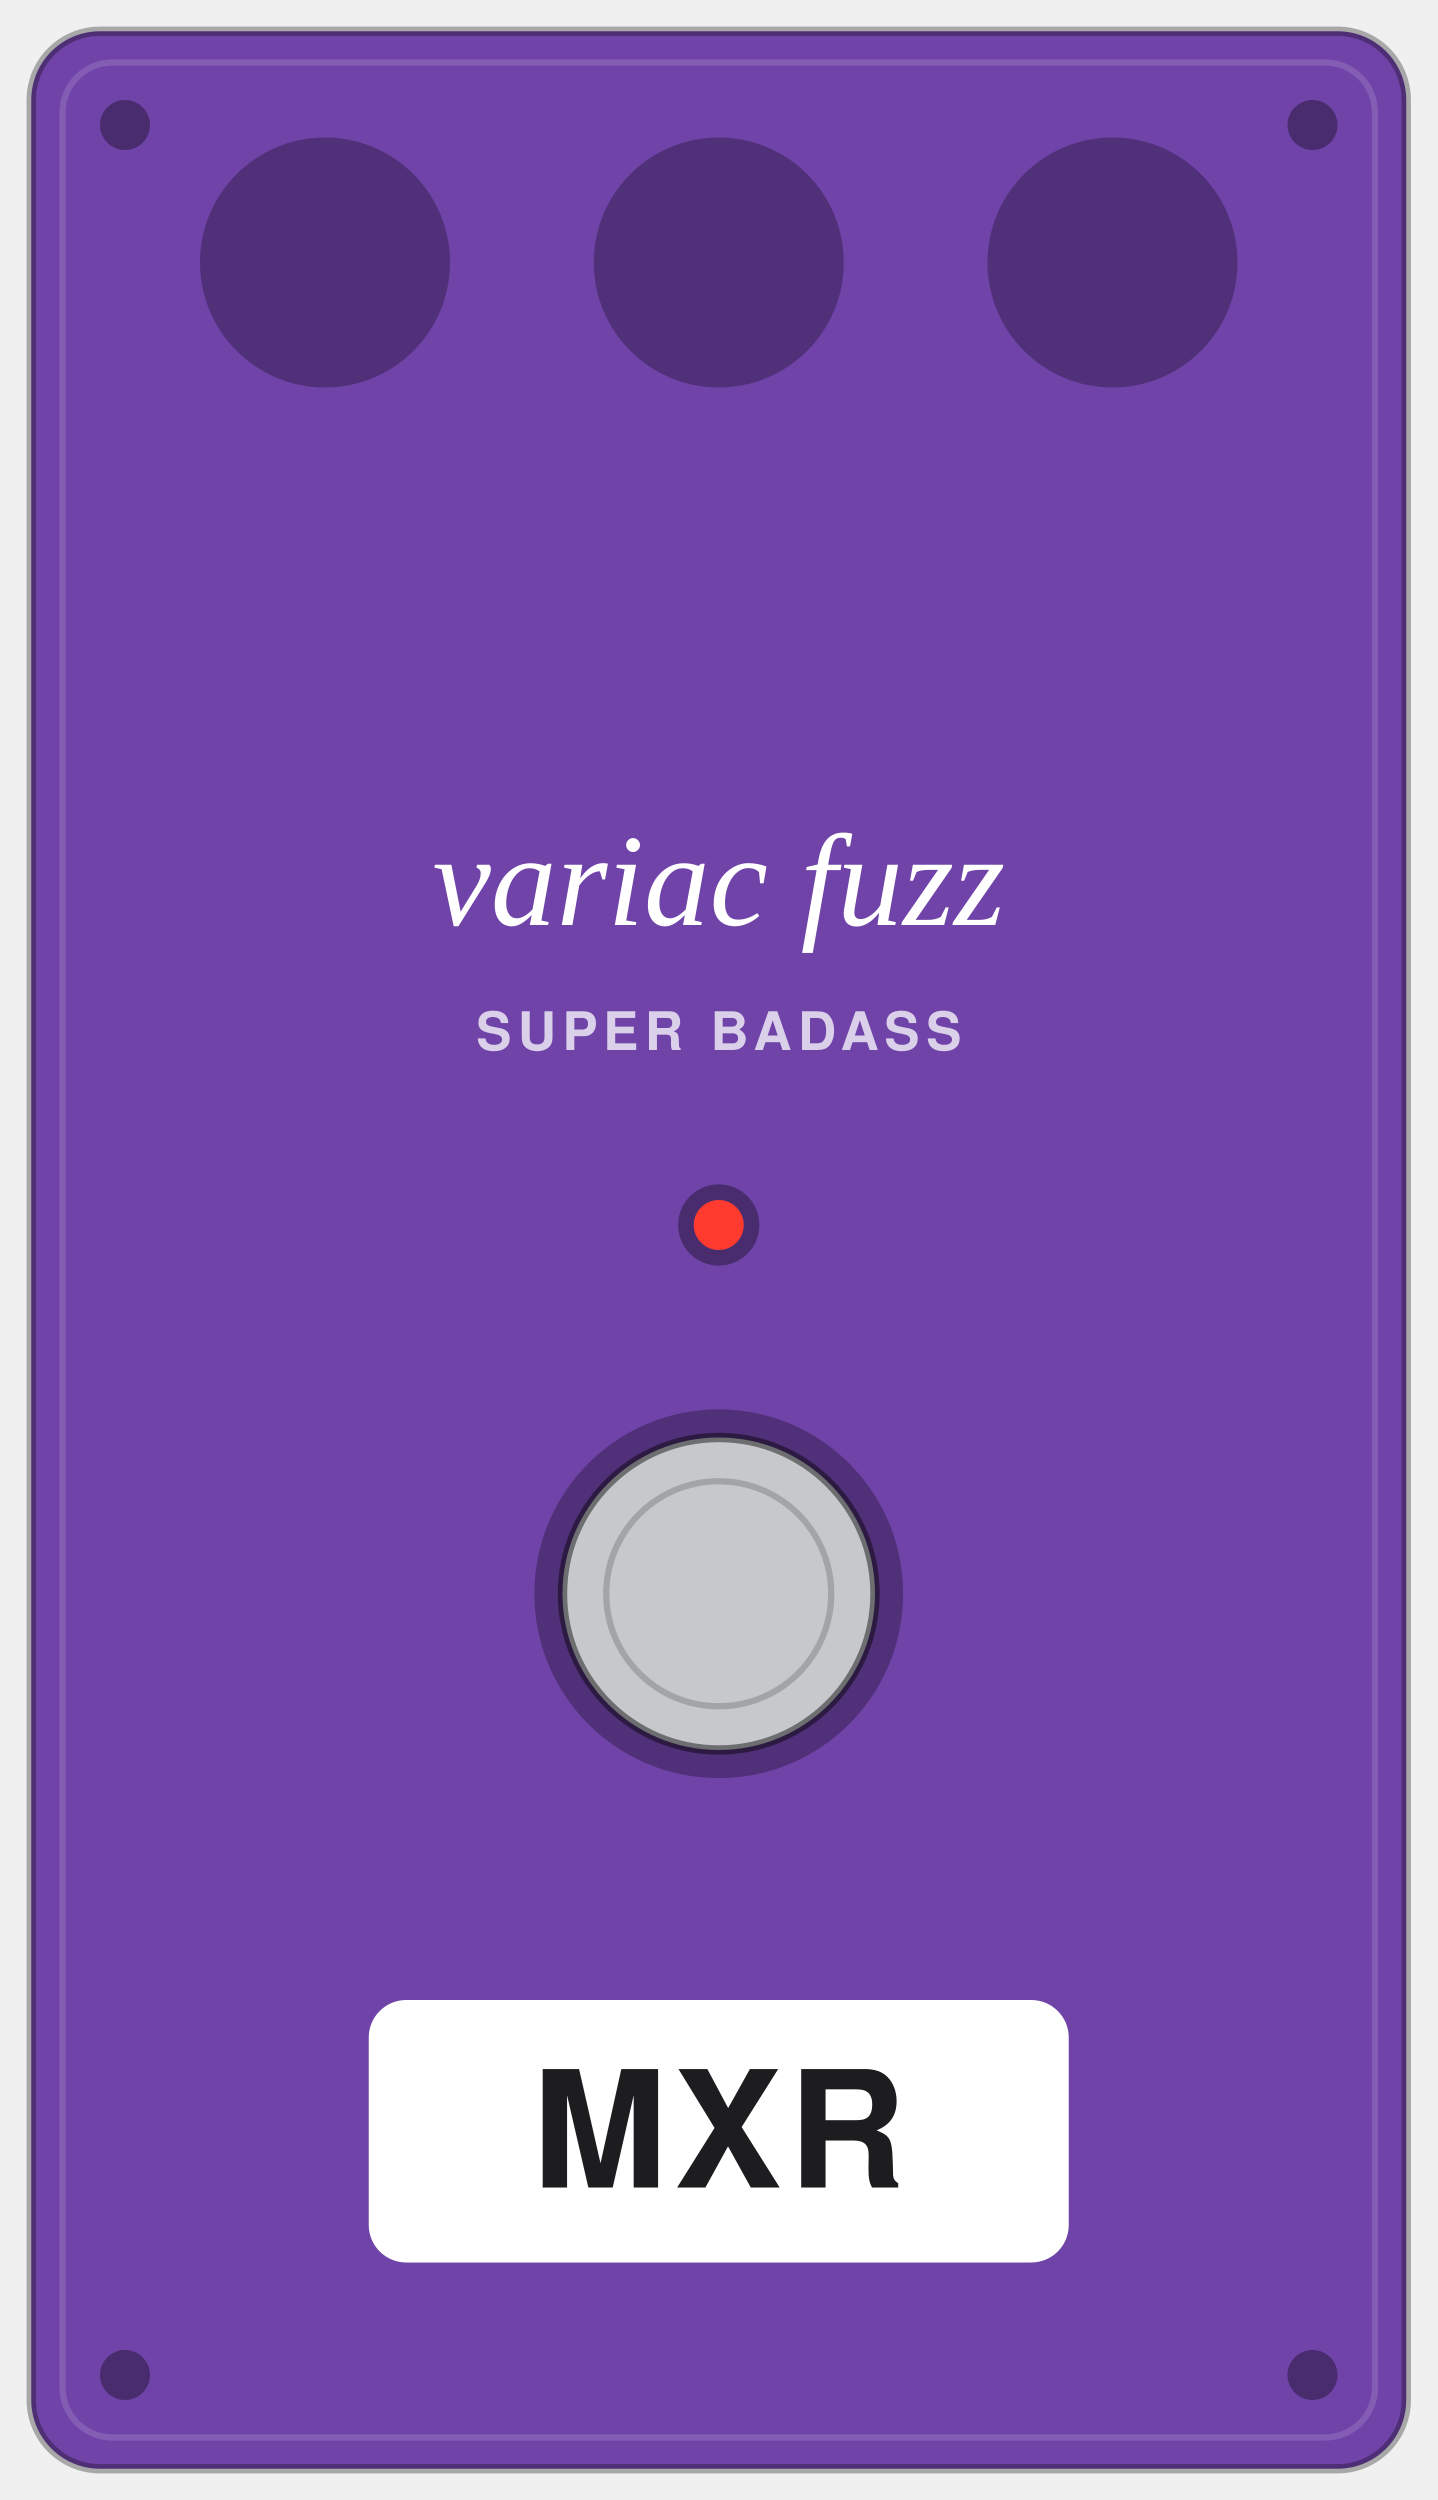
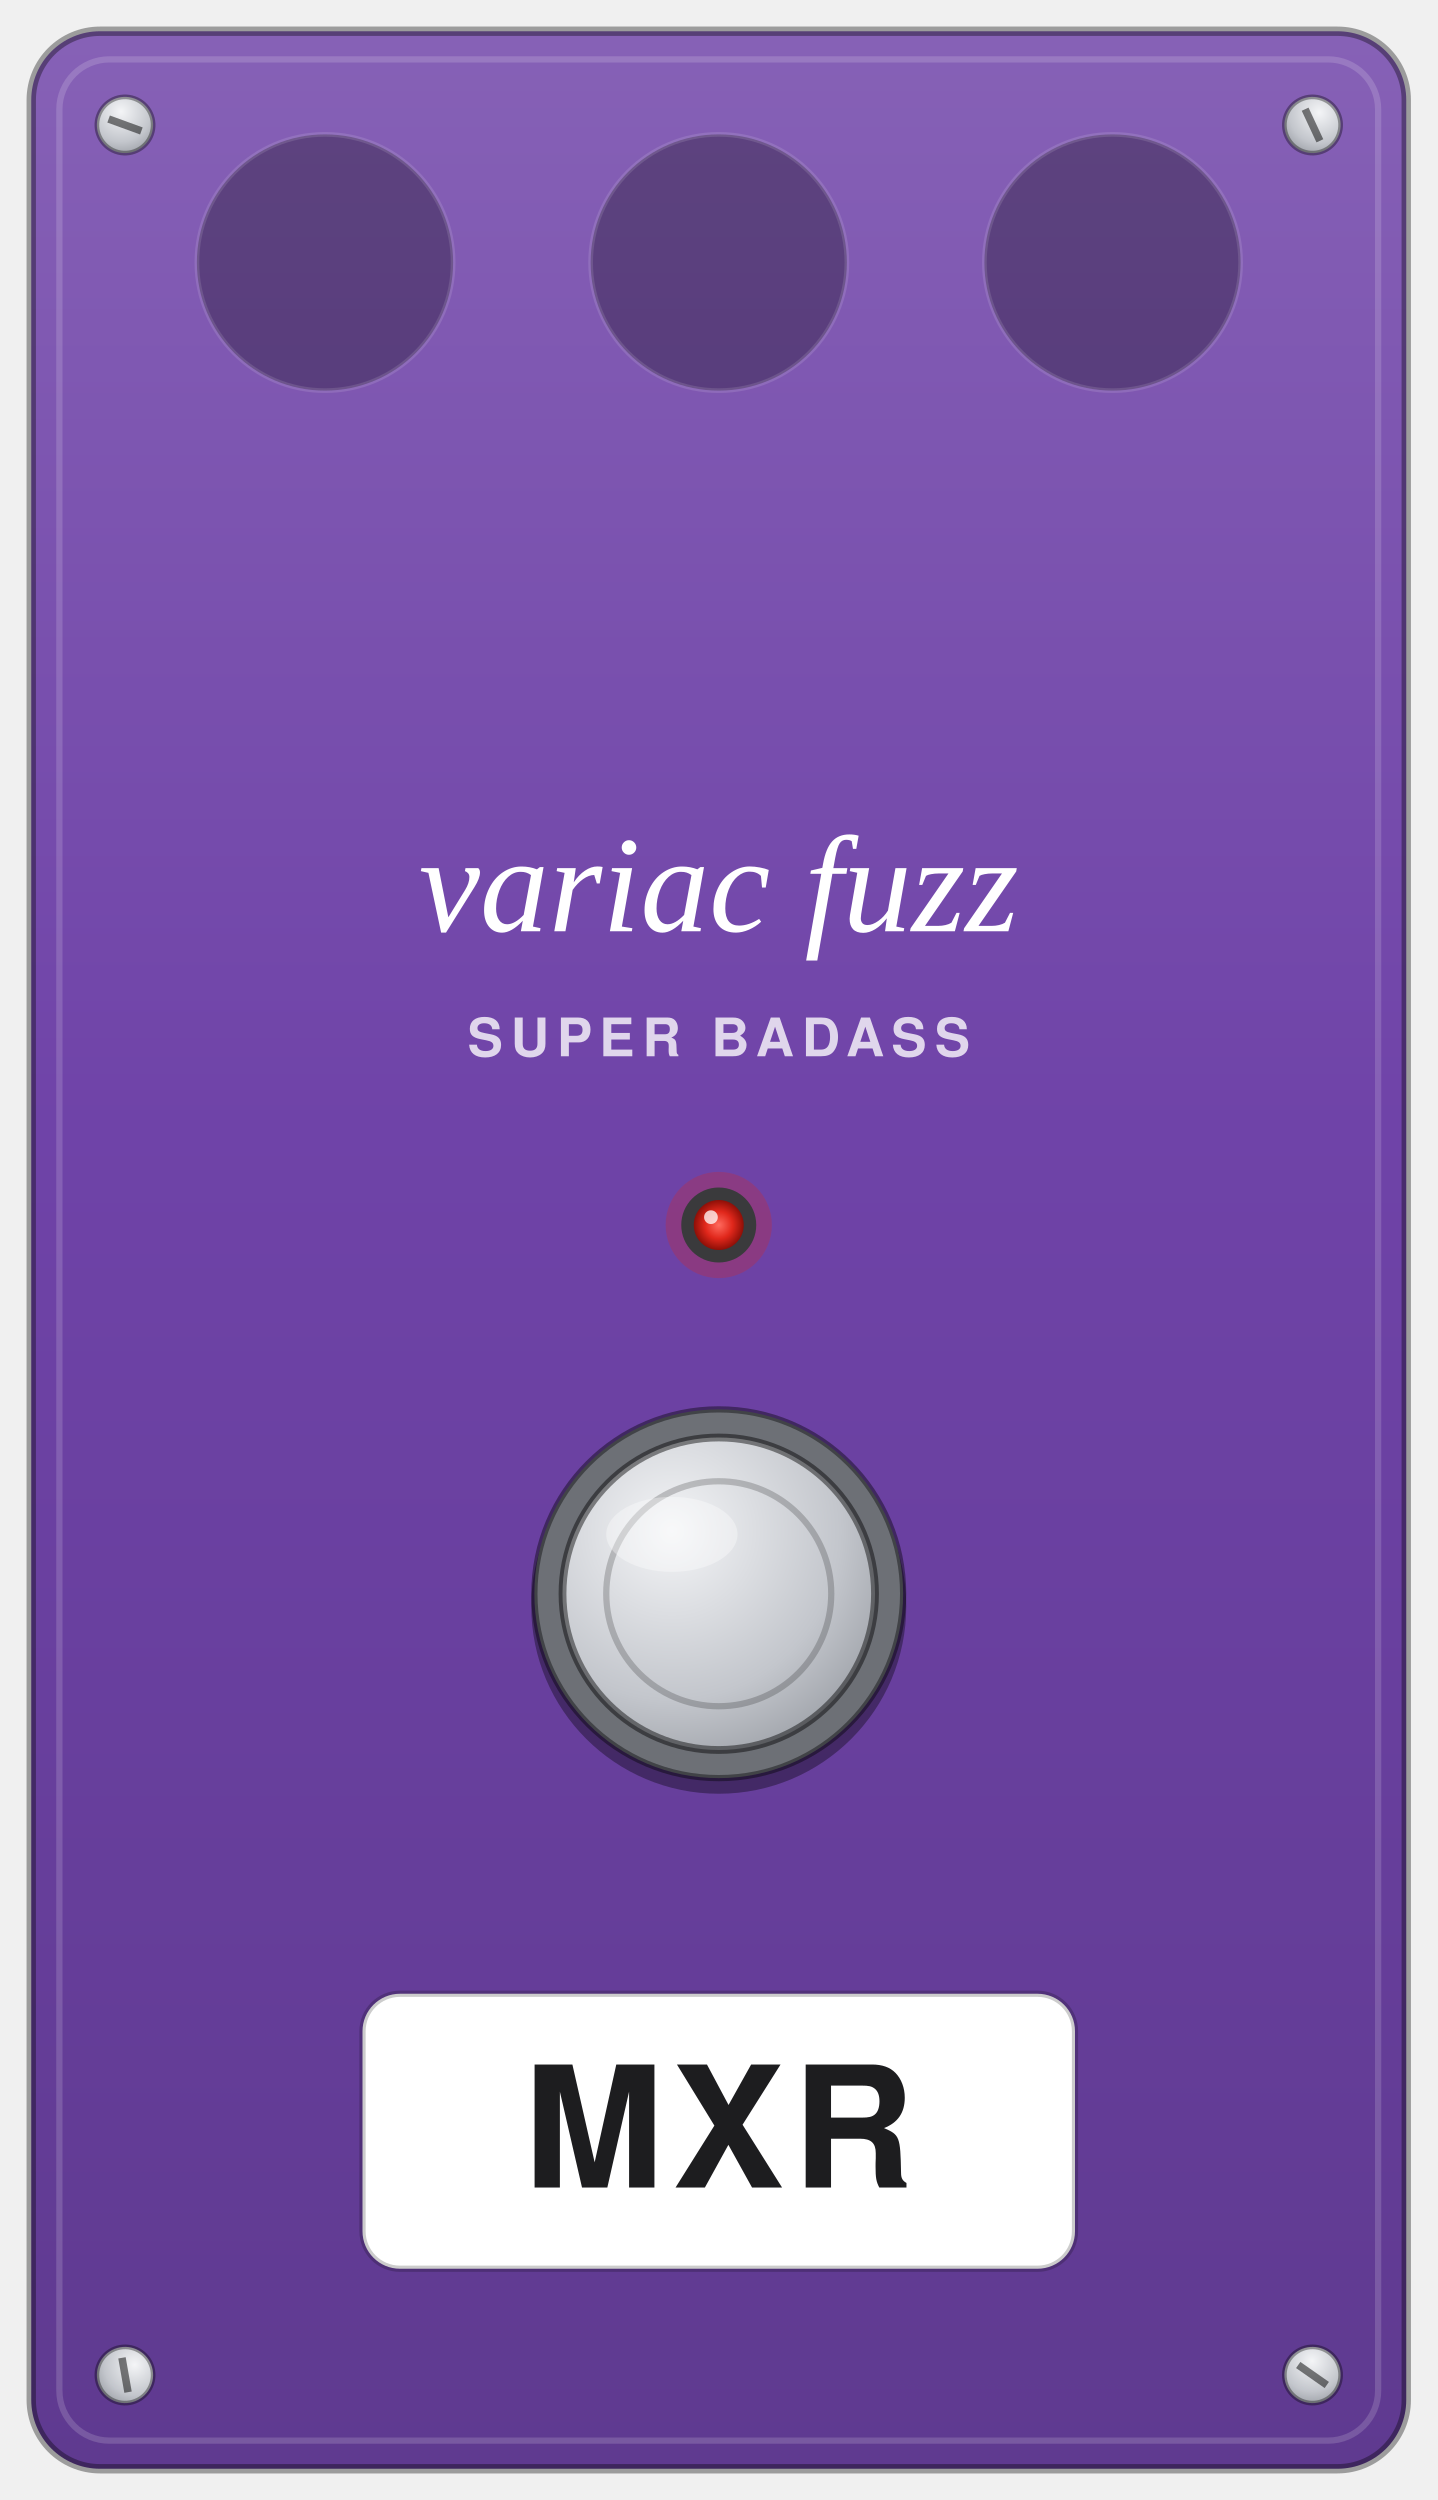
<svg xmlns="http://www.w3.org/2000/svg" width="460" height="800" viewBox="0 0 460 800">
-   <rect x="10" y="10" width="440" height="780" rx="22" fill="#6f43a8" />
-   <rect x="10" y="10" width="440" height="780" rx="22" fill="none" stroke="rgba(0,0,0,0.3)" stroke-width="3" />
-   <rect x="20" y="20" width="420" height="760" rx="16" fill="none" stroke="rgba(255,255,255,0.14)" stroke-width="2" />
-   <circle cx="104" cy="84" r="40" fill="rgba(0,0,0,0.28)" />
-   <circle cx="230" cy="84" r="40" fill="rgba(0,0,0,0.28)" />
-   <circle cx="356" cy="84" r="40" fill="rgba(0,0,0,0.28)" />
-   <text x="230" y="296" text-anchor="middle" font-family="Georgia, 'Times New Roman', serif" font-size="42" font-style="italic" fill="#ffffff">variac fuzz</text>
-   <text x="230" y="336" text-anchor="middle" font-family="-apple-system, 'Helvetica Neue', Helvetica, Arial, sans-serif" font-size="17" font-weight="600" letter-spacing="2" fill="rgba(255,255,255,0.75)">SUPER BADASS</text>
-   <circle cx="230" cy="392" r="13" fill="rgba(0,0,0,0.35)" />
-   <circle cx="230" cy="392" r="8" fill="#ff3b30" />
-   <circle cx="230" cy="510" r="59" fill="rgba(0,0,0,0.28)" />
-   <circle cx="230" cy="510" r="50" fill="#c7c8cc" />
-   <circle cx="230" cy="510" r="50" fill="none" stroke="rgba(0,0,0,0.45)" stroke-width="3" />
-   <circle cx="230" cy="510" r="36" fill="none" stroke="rgba(0,0,0,0.18)" stroke-width="2" />
-   <rect x="118" y="640" width="224" height="84" rx="12" fill="#ffffff" />
-   <text x="230" y="700" text-anchor="middle" font-family="-apple-system, 'Helvetica Neue', Helvetica, Arial, sans-serif" font-size="52" font-weight="900" letter-spacing="2" fill="#1d1d1f">MXR</text>
-   <g fill="rgba(0,0,0,0.35)">
-     <circle cx="40" cy="40" r="8" />
-     <circle cx="420" cy="40" r="8" />
-     <circle cx="40" cy="760" r="8" />
-     <circle cx="420" cy="760" r="8" />
+   <defs>
+     <linearGradient id="bodyGrad" x1="0" y1="0" x2="0" y2="1">
+       <stop offset="0" stop-color="#8661b6" />
+       <stop offset="0.45" stop-color="#6f43a8" />
+       <stop offset="1" stop-color="#5f3a90" />
+     </linearGradient>
+     <radialGradient id="metal" cx="0.35" cy="0.3" r="0.9">
+       <stop offset="0" stop-color="#f4f5f7" />
+       <stop offset="0.6" stop-color="#c3c6cc" />
+       <stop offset="1" stop-color="#8e9299" />
+     </radialGradient>
+     <linearGradient id="chrome" x1="0" y1="0" x2="0" y2="1">
+       <stop offset="0" stop-color="#f6f7f9" />
+       <stop offset="0.5" stop-color="#d4d7db" />
+       <stop offset="1" stop-color="#aeb2b8" />
+     </linearGradient>
+     <radialGradient id="ledGlow" cx="0.5" cy="0.5" r="0.5">
+       <stop offset="0" stop-color="#ff6a5e" />
+       <stop offset="0.55" stop-color="#e0271b" />
+       <stop offset="1" stop-color="#8e0f07" />
+     </radialGradient>
+   </defs>
+   <rect x="10" y="10" width="440" height="780" rx="22" fill="url(#bodyGrad)" />
+   <rect x="10" y="10" width="440" height="780" rx="22" fill="none" stroke="rgba(0,0,0,0.35)" stroke-width="3" />
+   <rect x="19" y="19" width="422" height="762" rx="16" fill="none" stroke="rgba(255,255,255,0.16)" stroke-width="2" />
+   <circle cx="104" cy="84" r="41" fill="rgba(0,0,0,0.3)" />
+   <circle cx="104" cy="84" r="41" fill="none" stroke="rgba(255,255,255,0.12)" stroke-width="1.5" />
+   <circle cx="230" cy="84" r="41" fill="rgba(0,0,0,0.3)" />
+   <circle cx="230" cy="84" r="41" fill="none" stroke="rgba(255,255,255,0.12)" stroke-width="1.5" />
+   <circle cx="356" cy="84" r="41" fill="rgba(0,0,0,0.3)" />
+   <circle cx="356" cy="84" r="41" fill="none" stroke="rgba(255,255,255,0.12)" stroke-width="1.5" />
+   <text x="230" y="298" text-anchor="middle" font-family="Georgia, 'Times New Roman', serif" font-size="44" font-style="italic" fill="#ffffff">variac fuzz</text>
+   <text x="230" y="338" text-anchor="middle" font-family="-apple-system, 'Helvetica Neue', Helvetica, Arial, sans-serif" font-size="17" font-weight="600" letter-spacing="2.5" fill="rgba(255,255,255,0.78)">SUPER BADASS</text>
+   <circle cx="230" cy="392" r="17" fill="rgba(224,39,27,0.25)" />
+   <circle cx="230" cy="392" r="12" fill="#3a3a3c" />
+   <circle cx="230" cy="392" r="8" fill="url(#ledGlow)" />
+   <circle cx="227.5" cy="389.5" r="2.2" fill="rgba(255,255,255,0.75)" />
+   <circle cx="230" cy="514" r="60" fill="rgba(0,0,0,0.35)" />
+   <circle cx="230" cy="510" r="59" fill="#6d7076" />
+   <circle cx="230" cy="510" r="59" fill="none" stroke="rgba(0,0,0,0.4)" stroke-width="2" />
+   <circle cx="230" cy="510" r="50" fill="url(#metal)" />
+   <circle cx="230" cy="510" r="50" fill="none" stroke="rgba(0,0,0,0.45)" stroke-width="2.5" />
+   <circle cx="230" cy="510" r="36" fill="none" stroke="rgba(0,0,0,0.2)" stroke-width="2" />
+   <ellipse cx="215" cy="491" rx="21" ry="12" fill="rgba(255,255,255,0.35)" />
+   <rect x="116" y="638" width="228" height="88" rx="12" fill="#ffffff" />
+   <rect x="116" y="638" width="228" height="88" rx="12" fill="none" stroke="rgba(0,0,0,0.2)" stroke-width="2" />
+   <text x="230" y="700" text-anchor="middle" font-family="-apple-system, 'Helvetica Neue', Helvetica, Arial, sans-serif" font-size="54" font-weight="900" letter-spacing="2.5" fill="#1d1d1f">MXR</text>
+   <g transform="rotate(20 40 40)">
+     <circle cx="40" cy="40" r="9" fill="url(#metal)" stroke="rgba(0,0,0,0.35)" stroke-width="1.5" />
+     <line x1="34.42" y1="40" x2="45.58" y2="40" stroke="rgba(0,0,0,0.5)" stroke-width="2.4" />
+   </g>
+   <g transform="rotate(65 420 40)">
+     <circle cx="420" cy="40" r="9" fill="url(#metal)" stroke="rgba(0,0,0,0.35)" stroke-width="1.5" />
+     <line x1="414.42" y1="40" x2="425.58" y2="40" stroke="rgba(0,0,0,0.5)" stroke-width="2.4" />
+   </g>
+   <g transform="rotate(80 40 760)">
+     <circle cx="40" cy="760" r="9" fill="url(#metal)" stroke="rgba(0,0,0,0.35)" stroke-width="1.5" />
+     <line x1="34.42" y1="760" x2="45.58" y2="760" stroke="rgba(0,0,0,0.5)" stroke-width="2.4" />
+   </g>
+   <g transform="rotate(35 420 760)">
+     <circle cx="420" cy="760" r="9" fill="url(#metal)" stroke="rgba(0,0,0,0.35)" stroke-width="1.5" />
+     <line x1="414.42" y1="760" x2="425.58" y2="760" stroke="rgba(0,0,0,0.5)" stroke-width="2.4" />
  </g>
</svg>
